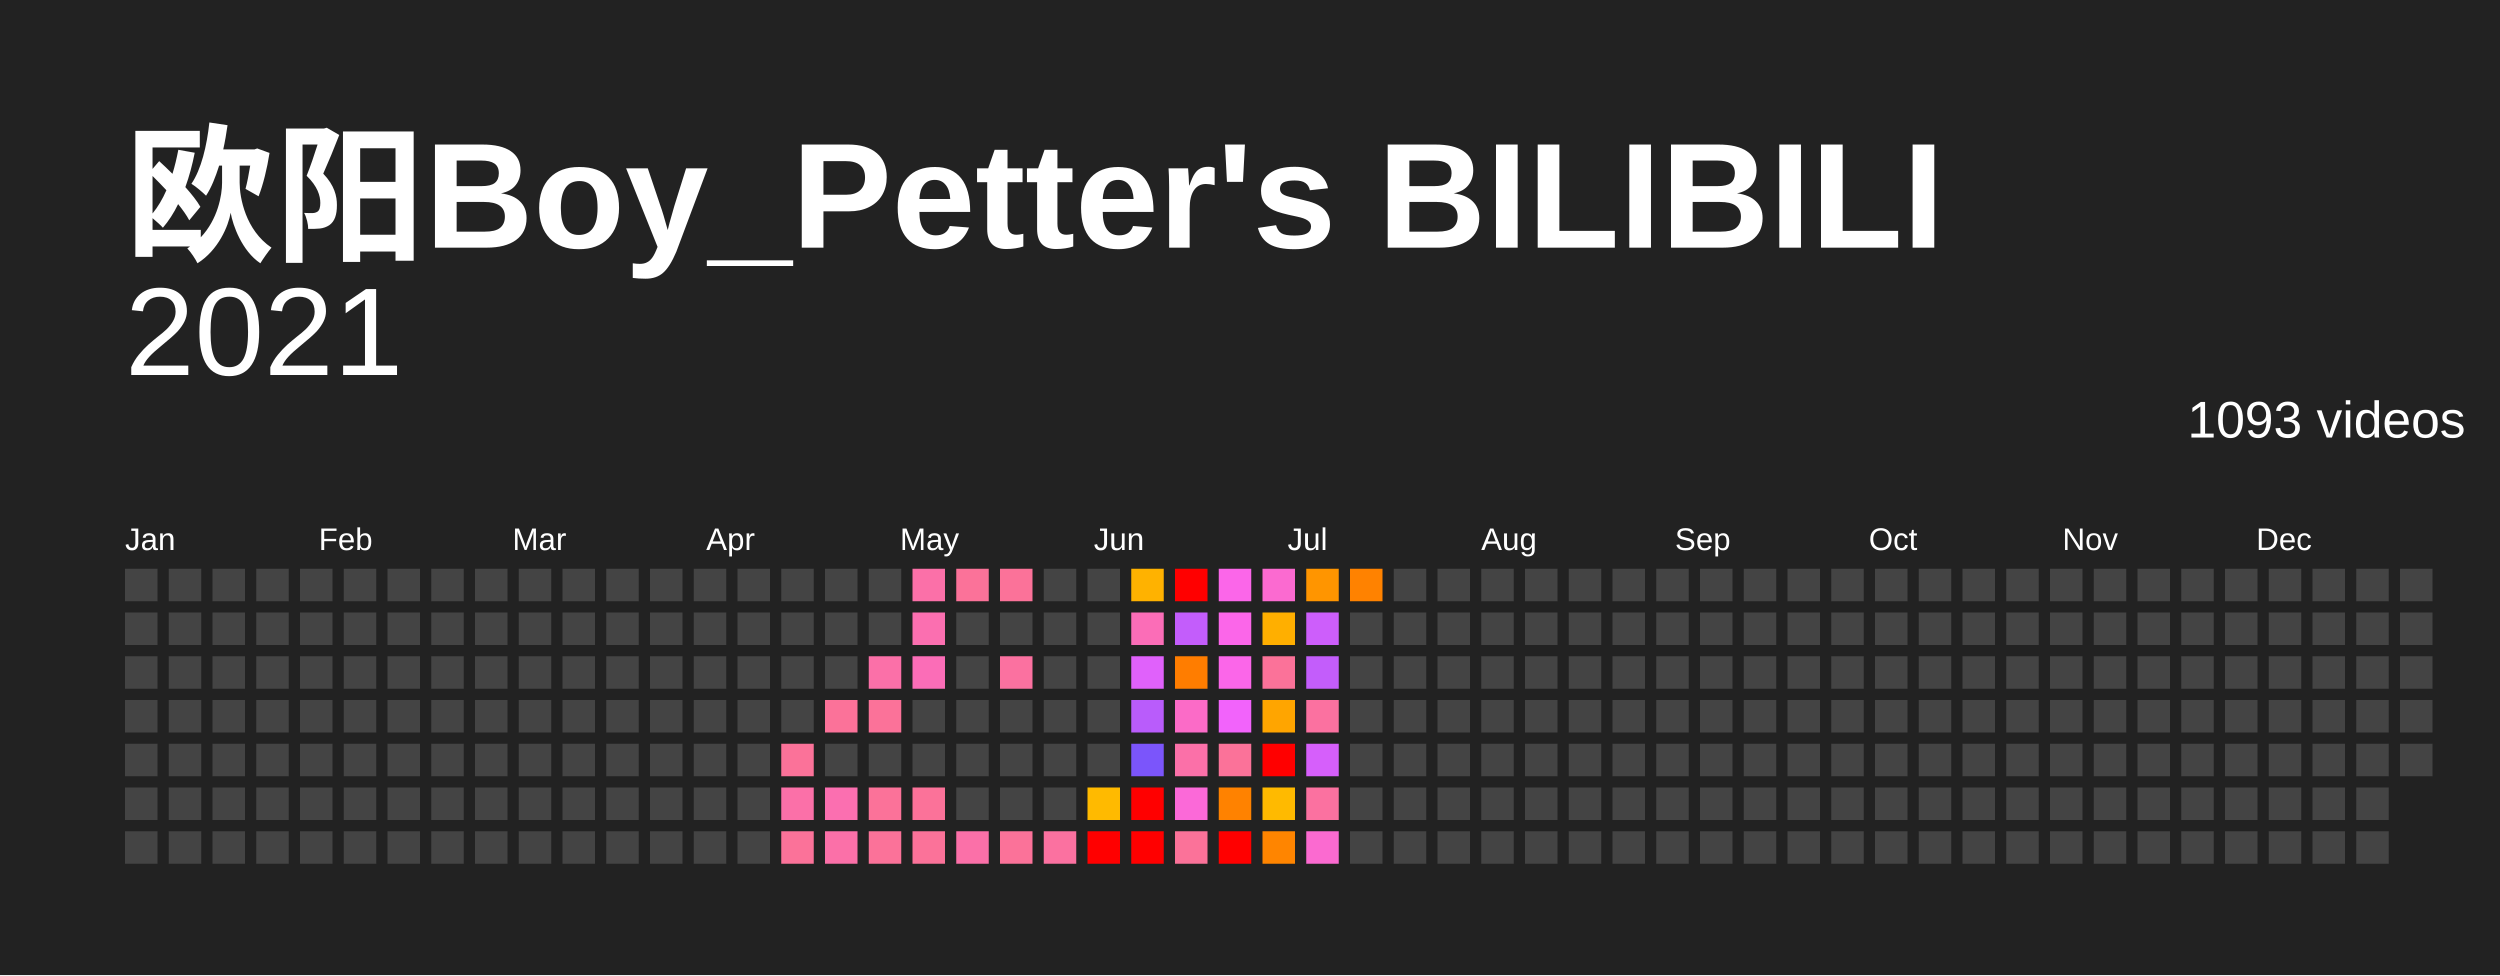
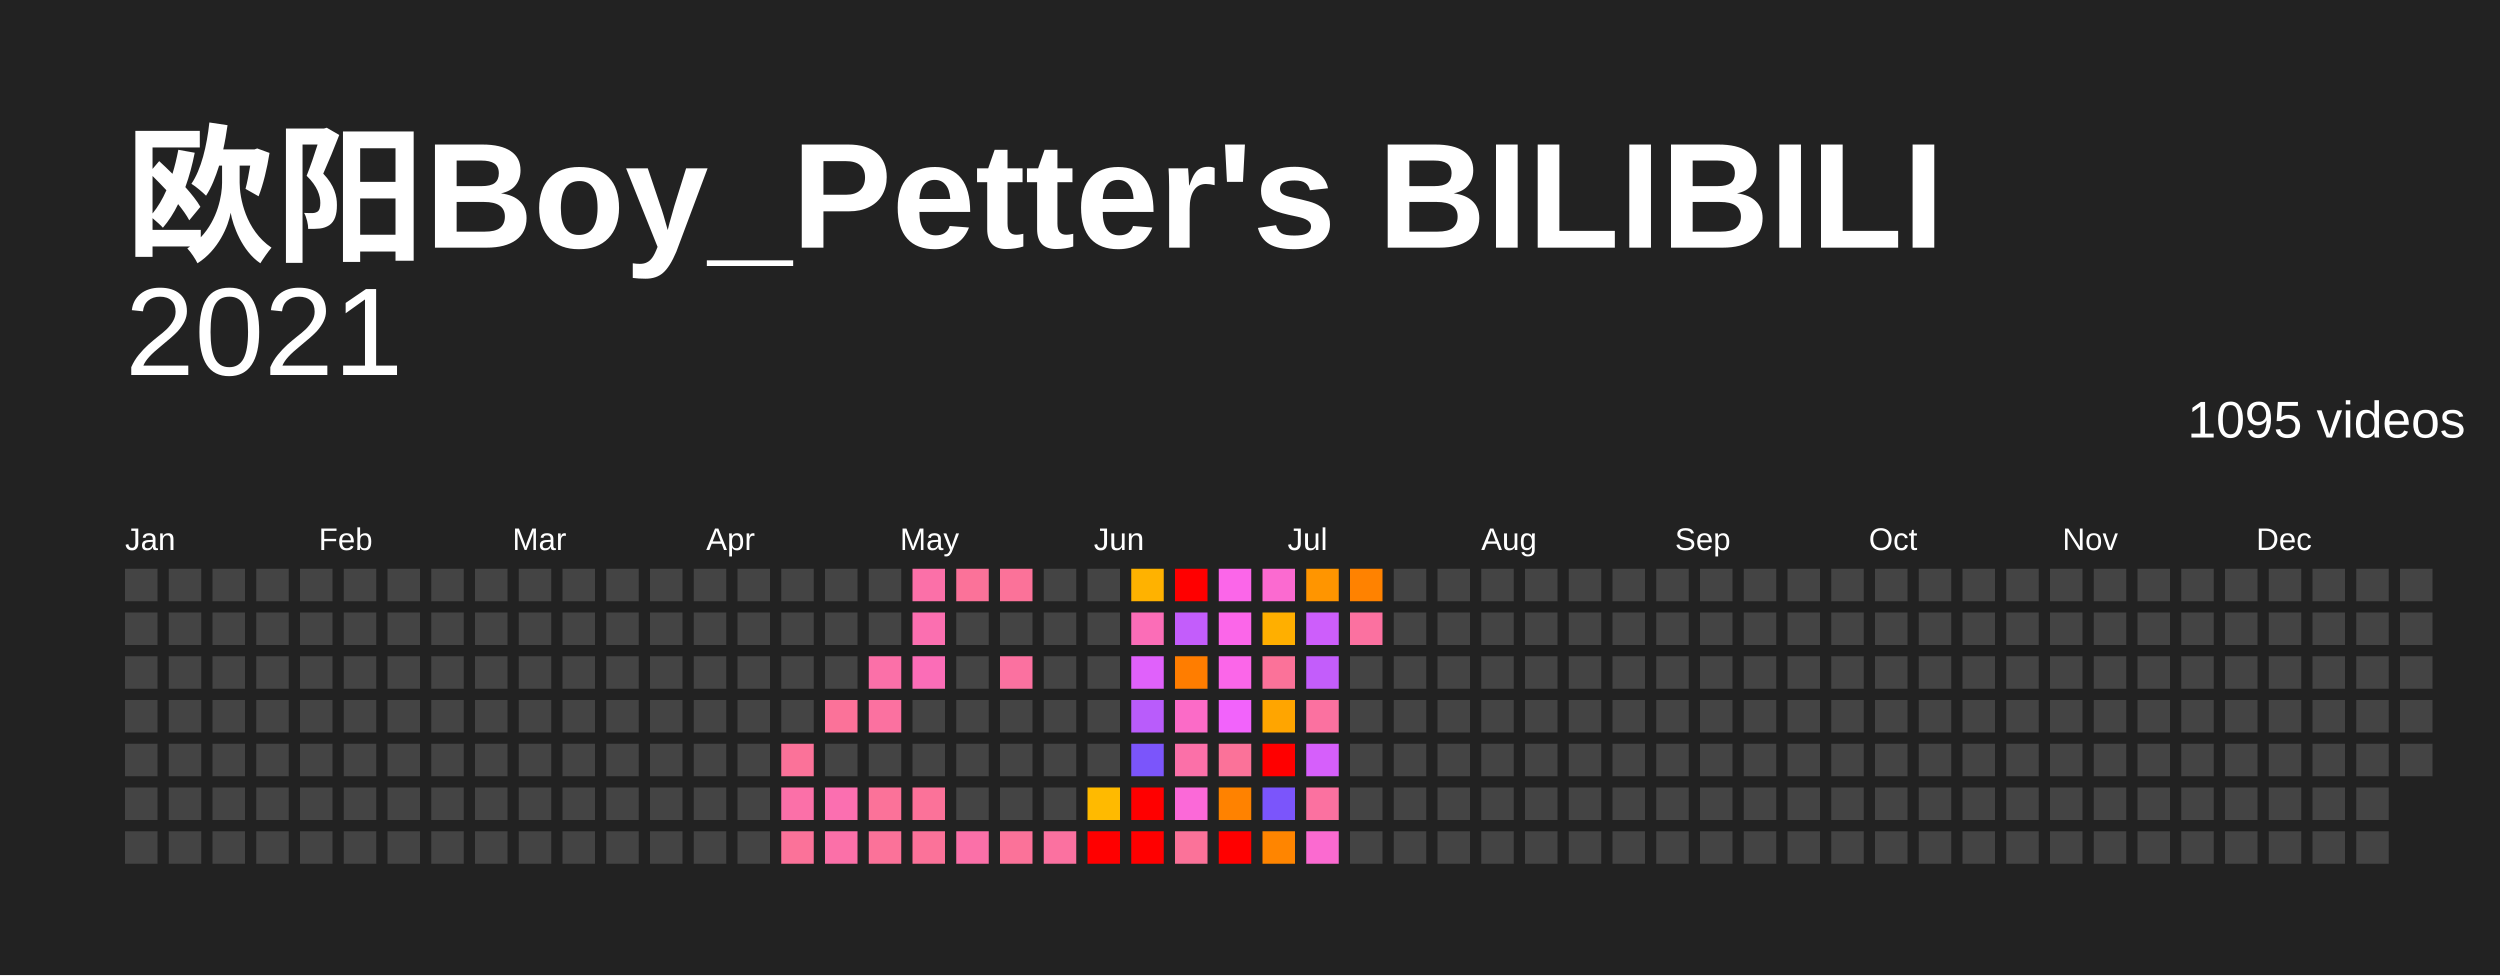
<svg xmlns="http://www.w3.org/2000/svg" baseProfile="full" height="78mm" version="1.1" viewBox="0,0,200,78" width="200mm">
  <defs />
  <rect fill="#222222" height="78" width="200" x="0" y="0" />
  <text fill="#FFFFFF" style="font-size:12px; font-family:Arial; font-weight:bold;" x="10" y="20">欧阳Boy_Petter's BILIBILI</text>
  <text alignment-baseline="hanging" fill="#FFFFFF" style="font-size:10.0px; font-family:Arial;" x="10" y="30">2021</text>
-   <text alignment-baseline="hanging" fill="#FFFFFF" style="font-size:4.125px; font-family:Arial;" x="175" y="35">1093 videos</text>
+   <text alignment-baseline="hanging" fill="#FFFFFF" style="font-size:4.125px; font-family:Arial;" x="175" y="35">1095 videos</text>
  <text fill="#FFFFFF" style="font-size:2.5px; font-family:Arial" x="10.0" y="44">Jan</text>
  <text fill="#FFFFFF" style="font-size:2.5px; font-family:Arial" x="25.5" y="44">Feb</text>
  <text fill="#FFFFFF" style="font-size:2.5px; font-family:Arial" x="41.0" y="44">Mar</text>
  <text fill="#FFFFFF" style="font-size:2.5px; font-family:Arial" x="56.5" y="44">Apr</text>
  <text fill="#FFFFFF" style="font-size:2.5px; font-family:Arial" x="72.0" y="44">May</text>
  <text fill="#FFFFFF" style="font-size:2.5px; font-family:Arial" x="87.5" y="44">Jun</text>
  <text fill="#FFFFFF" style="font-size:2.5px; font-family:Arial" x="103.0" y="44">Jul</text>
  <text fill="#FFFFFF" style="font-size:2.5px; font-family:Arial" x="118.5" y="44">Aug</text>
  <text fill="#FFFFFF" style="font-size:2.5px; font-family:Arial" x="134.0" y="44">Sep</text>
  <text fill="#FFFFFF" style="font-size:2.5px; font-family:Arial" x="149.5" y="44">Oct</text>
  <text fill="#FFFFFF" style="font-size:2.5px; font-family:Arial" x="165.0" y="44">Nov</text>
  <text fill="#FFFFFF" style="font-size:2.5px; font-family:Arial" x="180.5" y="44">Dec</text>
  <rect fill="#444444" height="2.6" width="2.6" x="10.0" y="45.5" />
  <rect fill="#444444" height="2.6" width="2.6" x="10.0" y="49.0" />
  <rect fill="#444444" height="2.6" width="2.6" x="10.0" y="52.5" />
  <rect fill="#444444" height="2.6" width="2.6" x="10.0" y="56.0" />
  <rect fill="#444444" height="2.6" width="2.6" x="10.0" y="59.5" />
  <rect fill="#444444" height="2.6" width="2.6" x="10.0" y="63.0" />
  <rect fill="#444444" height="2.6" width="2.6" x="10.0" y="66.5" />
  <rect fill="#444444" height="2.6" width="2.6" x="13.5" y="45.5" />
  <rect fill="#444444" height="2.6" width="2.6" x="13.5" y="49.0" />
  <rect fill="#444444" height="2.6" width="2.6" x="13.5" y="52.5" />
  <rect fill="#444444" height="2.6" width="2.6" x="13.5" y="56.0" />
  <rect fill="#444444" height="2.6" width="2.6" x="13.5" y="59.5" />
  <rect fill="#444444" height="2.6" width="2.6" x="13.5" y="63.0" />
  <rect fill="#444444" height="2.6" width="2.6" x="13.5" y="66.5" />
  <rect fill="#444444" height="2.6" width="2.6" x="17.0" y="45.5" />
  <rect fill="#444444" height="2.6" width="2.6" x="17.0" y="49.0" />
  <rect fill="#444444" height="2.6" width="2.6" x="17.0" y="52.5" />
  <rect fill="#444444" height="2.6" width="2.6" x="17.0" y="56.0" />
  <rect fill="#444444" height="2.6" width="2.6" x="17.0" y="59.5" />
  <rect fill="#444444" height="2.6" width="2.6" x="17.0" y="63.0" />
  <rect fill="#444444" height="2.6" width="2.6" x="17.0" y="66.5" />
  <rect fill="#444444" height="2.6" width="2.6" x="20.5" y="45.5" />
  <rect fill="#444444" height="2.6" width="2.6" x="20.5" y="49.0" />
  <rect fill="#444444" height="2.6" width="2.6" x="20.5" y="52.5" />
  <rect fill="#444444" height="2.6" width="2.6" x="20.5" y="56.0" />
  <rect fill="#444444" height="2.6" width="2.6" x="20.5" y="59.5" />
  <rect fill="#444444" height="2.6" width="2.6" x="20.5" y="63.0" />
  <rect fill="#444444" height="2.6" width="2.6" x="20.5" y="66.5" />
  <rect fill="#444444" height="2.6" width="2.6" x="24.0" y="45.5" />
  <rect fill="#444444" height="2.6" width="2.6" x="24.0" y="49.0" />
  <rect fill="#444444" height="2.6" width="2.6" x="24.0" y="52.5" />
  <rect fill="#444444" height="2.6" width="2.6" x="24.0" y="56.0" />
  <rect fill="#444444" height="2.6" width="2.6" x="24.0" y="59.5" />
  <rect fill="#444444" height="2.6" width="2.6" x="24.0" y="63.0" />
  <rect fill="#444444" height="2.6" width="2.6" x="24.0" y="66.5" />
  <rect fill="#444444" height="2.6" width="2.6" x="27.5" y="45.5" />
  <rect fill="#444444" height="2.6" width="2.6" x="27.5" y="49.0" />
  <rect fill="#444444" height="2.6" width="2.6" x="27.5" y="52.5" />
  <rect fill="#444444" height="2.6" width="2.6" x="27.5" y="56.0" />
  <rect fill="#444444" height="2.6" width="2.6" x="27.5" y="59.5" />
  <rect fill="#444444" height="2.6" width="2.6" x="27.5" y="63.0" />
  <rect fill="#444444" height="2.6" width="2.6" x="27.5" y="66.5" />
  <rect fill="#444444" height="2.6" width="2.6" x="31.0" y="45.5" />
  <rect fill="#444444" height="2.6" width="2.6" x="31.0" y="49.0" />
  <rect fill="#444444" height="2.6" width="2.6" x="31.0" y="52.5" />
  <rect fill="#444444" height="2.6" width="2.6" x="31.0" y="56.0" />
  <rect fill="#444444" height="2.6" width="2.6" x="31.0" y="59.5" />
  <rect fill="#444444" height="2.6" width="2.6" x="31.0" y="63.0" />
  <rect fill="#444444" height="2.6" width="2.6" x="31.0" y="66.5" />
  <rect fill="#444444" height="2.6" width="2.6" x="34.5" y="45.5" />
  <rect fill="#444444" height="2.6" width="2.6" x="34.5" y="49.0" />
  <rect fill="#444444" height="2.6" width="2.6" x="34.5" y="52.5" />
  <rect fill="#444444" height="2.6" width="2.6" x="34.5" y="56.0" />
  <rect fill="#444444" height="2.6" width="2.6" x="34.5" y="59.5" />
  <rect fill="#444444" height="2.6" width="2.6" x="34.5" y="63.0" />
  <rect fill="#444444" height="2.6" width="2.6" x="34.5" y="66.5" />
  <rect fill="#444444" height="2.6" width="2.6" x="38.0" y="45.5" />
  <rect fill="#444444" height="2.6" width="2.6" x="38.0" y="49.0" />
  <rect fill="#444444" height="2.6" width="2.6" x="38.0" y="52.5" />
  <rect fill="#444444" height="2.6" width="2.6" x="38.0" y="56.0" />
  <rect fill="#444444" height="2.6" width="2.6" x="38.0" y="59.5" />
  <rect fill="#444444" height="2.6" width="2.6" x="38.0" y="63.0" />
  <rect fill="#444444" height="2.6" width="2.6" x="38.0" y="66.5" />
  <rect fill="#444444" height="2.6" width="2.6" x="41.5" y="45.5" />
  <rect fill="#444444" height="2.6" width="2.6" x="41.5" y="49.0" />
  <rect fill="#444444" height="2.6" width="2.6" x="41.5" y="52.5" />
  <rect fill="#444444" height="2.6" width="2.6" x="41.5" y="56.0" />
  <rect fill="#444444" height="2.6" width="2.6" x="41.5" y="59.5" />
  <rect fill="#444444" height="2.6" width="2.6" x="41.5" y="63.0" />
  <rect fill="#444444" height="2.6" width="2.6" x="41.5" y="66.5" />
  <rect fill="#444444" height="2.6" width="2.6" x="45.0" y="45.5" />
  <rect fill="#444444" height="2.6" width="2.6" x="45.0" y="49.0" />
  <rect fill="#444444" height="2.6" width="2.6" x="45.0" y="52.5" />
  <rect fill="#444444" height="2.6" width="2.6" x="45.0" y="56.0" />
  <rect fill="#444444" height="2.6" width="2.6" x="45.0" y="59.5" />
  <rect fill="#444444" height="2.6" width="2.6" x="45.0" y="63.0" />
  <rect fill="#444444" height="2.6" width="2.6" x="45.0" y="66.5" />
  <rect fill="#444444" height="2.6" width="2.6" x="48.5" y="45.5" />
  <rect fill="#444444" height="2.6" width="2.6" x="48.5" y="49.0" />
  <rect fill="#444444" height="2.6" width="2.6" x="48.5" y="52.5" />
  <rect fill="#444444" height="2.6" width="2.6" x="48.5" y="56.0" />
  <rect fill="#444444" height="2.6" width="2.6" x="48.5" y="59.5" />
  <rect fill="#444444" height="2.6" width="2.6" x="48.5" y="63.0" />
  <rect fill="#444444" height="2.6" width="2.6" x="48.5" y="66.5" />
  <rect fill="#444444" height="2.6" width="2.6" x="52.0" y="45.5" />
  <rect fill="#444444" height="2.6" width="2.6" x="52.0" y="49.0" />
  <rect fill="#444444" height="2.6" width="2.6" x="52.0" y="52.5" />
  <rect fill="#444444" height="2.6" width="2.6" x="52.0" y="56.0" />
  <rect fill="#444444" height="2.6" width="2.6" x="52.0" y="59.5" />
  <rect fill="#444444" height="2.6" width="2.6" x="52.0" y="63.0" />
  <rect fill="#444444" height="2.6" width="2.6" x="52.0" y="66.5" />
  <rect fill="#444444" height="2.6" width="2.6" x="55.5" y="45.5" />
  <rect fill="#444444" height="2.6" width="2.6" x="55.5" y="49.0" />
  <rect fill="#444444" height="2.6" width="2.6" x="55.5" y="52.5" />
  <rect fill="#444444" height="2.6" width="2.6" x="55.5" y="56.0" />
  <rect fill="#444444" height="2.6" width="2.6" x="55.5" y="59.5" />
  <rect fill="#444444" height="2.6" width="2.6" x="55.5" y="63.0" />
  <rect fill="#444444" height="2.6" width="2.6" x="55.5" y="66.5" />
  <rect fill="#444444" height="2.6" width="2.6" x="59.0" y="45.5" />
  <rect fill="#444444" height="2.6" width="2.6" x="59.0" y="49.0" />
  <rect fill="#444444" height="2.6" width="2.6" x="59.0" y="52.5" />
  <rect fill="#444444" height="2.6" width="2.6" x="59.0" y="56.0" />
  <rect fill="#444444" height="2.6" width="2.6" x="59.0" y="59.5" />
  <rect fill="#444444" height="2.6" width="2.6" x="59.0" y="63.0" />
  <rect fill="#444444" height="2.6" width="2.6" x="59.0" y="66.5" />
  <rect fill="#444444" height="2.6" width="2.6" x="62.5" y="45.5" />
  <rect fill="#444444" height="2.6" width="2.6" x="62.5" y="49.0" />
  <rect fill="#444444" height="2.6" width="2.6" x="62.5" y="52.5" />
  <rect fill="#444444" height="2.6" width="2.6" x="62.5" y="56.0" />
  <rect fill="#fb7299" height="2.6" width="2.6" x="62.5" y="59.5" />
  <rect fill="#fb70a8" height="2.6" width="2.6" x="62.5" y="63.0" />
  <rect fill="#fb7299" height="2.6" width="2.6" x="62.5" y="66.5" />
  <rect fill="#444444" height="2.6" width="2.6" x="66.0" y="45.5" />
  <rect fill="#444444" height="2.6" width="2.6" x="66.0" y="49.0" />
  <rect fill="#444444" height="2.6" width="2.6" x="66.0" y="52.5" />
  <rect fill="#fb7299" height="2.6" width="2.6" x="66.0" y="56.0" />
  <rect fill="#444444" height="2.6" width="2.6" x="66.0" y="59.5" />
  <rect fill="#fb6fb0" height="2.6" width="2.6" x="66.0" y="63.0" />
  <rect fill="#fb70a8" height="2.6" width="2.6" x="66.0" y="66.5" />
  <rect fill="#444444" height="2.6" width="2.6" x="69.5" y="45.5" />
  <rect fill="#444444" height="2.6" width="2.6" x="69.5" y="49.0" />
  <rect fill="#fb70a8" height="2.6" width="2.6" x="69.5" y="52.5" />
-   <rect fill="#fb7299" height="2.6" width="2.6" x="69.5" y="56.0" />
+   <rect fill="#fb71a0" height="2.6" width="2.6" x="69.5" y="56.0" />
  <rect fill="#444444" height="2.6" width="2.6" x="69.5" y="59.5" />
  <rect fill="#fb7299" height="2.6" width="2.6" x="69.5" y="63.0" />
  <rect fill="#fb7299" height="2.6" width="2.6" x="69.5" y="66.5" />
  <rect fill="#fb70a8" height="2.6" width="2.6" x="73.0" y="45.5" />
  <rect fill="#fb6fb0" height="2.6" width="2.6" x="73.0" y="49.0" />
  <rect fill="#fb6db7" height="2.6" width="2.6" x="73.0" y="52.5" />
  <rect fill="#444444" height="2.6" width="2.6" x="73.0" y="56.0" />
  <rect fill="#444444" height="2.6" width="2.6" x="73.0" y="59.5" />
  <rect fill="#fb7299" height="2.6" width="2.6" x="73.0" y="63.0" />
  <rect fill="#fb7299" height="2.6" width="2.6" x="73.0" y="66.5" />
  <rect fill="#fb7299" height="2.6" width="2.6" x="76.5" y="45.5" />
  <rect fill="#444444" height="2.6" width="2.6" x="76.5" y="49.0" />
  <rect fill="#444444" height="2.6" width="2.6" x="76.5" y="52.5" />
  <rect fill="#444444" height="2.6" width="2.6" x="76.5" y="56.0" />
  <rect fill="#444444" height="2.6" width="2.6" x="76.5" y="59.5" />
  <rect fill="#444444" height="2.6" width="2.6" x="76.5" y="63.0" />
  <rect fill="#fb70a8" height="2.6" width="2.6" x="76.5" y="66.5" />
  <rect fill="#fb7299" height="2.6" width="2.6" x="80.0" y="45.5" />
  <rect fill="#444444" height="2.6" width="2.6" x="80.0" y="49.0" />
  <rect fill="#fb71a0" height="2.6" width="2.6" x="80.0" y="52.5" />
  <rect fill="#444444" height="2.6" width="2.6" x="80.0" y="56.0" />
  <rect fill="#444444" height="2.6" width="2.6" x="80.0" y="59.5" />
  <rect fill="#444444" height="2.6" width="2.6" x="80.0" y="63.0" />
  <rect fill="#fb7299" height="2.6" width="2.6" x="80.0" y="66.5" />
  <rect fill="#444444" height="2.6" width="2.6" x="83.5" y="45.5" />
  <rect fill="#444444" height="2.6" width="2.6" x="83.5" y="49.0" />
  <rect fill="#444444" height="2.6" width="2.6" x="83.5" y="52.5" />
  <rect fill="#444444" height="2.6" width="2.6" x="83.5" y="56.0" />
  <rect fill="#444444" height="2.6" width="2.6" x="83.5" y="59.5" />
  <rect fill="#444444" height="2.6" width="2.6" x="83.5" y="63.0" />
  <rect fill="#fb71a0" height="2.6" width="2.6" x="83.5" y="66.5" />
  <rect fill="#444444" height="2.6" width="2.6" x="87.0" y="45.5" />
  <rect fill="#444444" height="2.6" width="2.6" x="87.0" y="49.0" />
  <rect fill="#444444" height="2.6" width="2.6" x="87.0" y="52.5" />
  <rect fill="#444444" height="2.6" width="2.6" x="87.0" y="56.0" />
  <rect fill="#444444" height="2.6" width="2.6" x="87.0" y="59.5" />
  <rect fill="#ffba00" height="2.6" width="2.6" x="87.0" y="63.0" />
  <rect fill="red" height="2.6" width="2.6" x="87.0" y="66.5" />
  <rect fill="#ffb200" height="2.6" width="2.6" x="90.5" y="45.5" />
  <rect fill="#fb6db7" height="2.6" width="2.6" x="90.5" y="49.0" />
  <rect fill="#e061fb" height="2.6" width="2.6" x="90.5" y="52.5" />
  <rect fill="#b95cfb" height="2.6" width="2.6" x="90.5" y="56.0" />
  <rect fill="#7b55fb" height="2.6" width="2.6" x="90.5" y="59.5" />
  <rect fill="red" height="2.6" width="2.6" x="90.5" y="63.0" />
  <rect fill="red" height="2.6" width="2.6" x="90.5" y="66.5" />
  <rect fill="red" height="2.6" width="2.6" x="94.0" y="45.5" />
  <rect fill="#c35dfb" height="2.6" width="2.6" x="94.0" y="49.0" />
  <rect fill="#ff7d00" height="2.6" width="2.6" x="94.0" y="52.5" />
  <rect fill="#fb6bc7" height="2.6" width="2.6" x="94.0" y="56.0" />
  <rect fill="#fb70a8" height="2.6" width="2.6" x="94.0" y="59.5" />
  <rect fill="#fb69d8" height="2.6" width="2.6" x="94.0" y="63.0" />
  <rect fill="#fb7299" height="2.6" width="2.6" x="94.0" y="66.5" />
  <rect fill="#fb66e9" height="2.6" width="2.6" x="97.5" y="45.5" />
  <rect fill="#fb66e9" height="2.6" width="2.6" x="97.5" y="49.0" />
  <rect fill="#fb66e9" height="2.6" width="2.6" x="97.5" y="52.5" />
  <rect fill="#f263fb" height="2.6" width="2.6" x="97.5" y="56.0" />
  <rect fill="#fb7299" height="2.6" width="2.6" x="97.5" y="59.5" />
  <rect fill="#ff8200" height="2.6" width="2.6" x="97.5" y="63.0" />
  <rect fill="red" height="2.6" width="2.6" x="97.5" y="66.5" />
  <rect fill="#fb6ad0" height="2.6" width="2.6" x="101.0" y="45.5" />
  <rect fill="#ffaf00" height="2.6" width="2.6" x="101.0" y="49.0" />
  <rect fill="#fb7299" height="2.6" width="2.6" x="101.0" y="52.5" />
  <rect fill="#ffa500" height="2.6" width="2.6" x="101.0" y="56.0" />
  <rect fill="red" height="2.6" width="2.6" x="101.0" y="59.5" />
-   <rect fill="#ffba00" height="2.6" width="2.6" x="101.0" y="63.0" />
+   <rect fill="#7b55fb" height="2.6" width="2.6" x="101.0" y="63.0" />
  <rect fill="#ff8500" height="2.6" width="2.6" x="101.0" y="66.5" />
  <rect fill="#ff9500" height="2.6" width="2.6" x="104.5" y="45.5" />
  <rect fill="#cd5efb" height="2.6" width="2.6" x="104.5" y="49.0" />
  <rect fill="#c35dfb" height="2.6" width="2.6" x="104.5" y="52.5" />
  <rect fill="#fb71a0" height="2.6" width="2.6" x="104.5" y="56.0" />
  <rect fill="#d65ffb" height="2.6" width="2.6" x="104.5" y="59.5" />
  <rect fill="#fb71a0" height="2.6" width="2.6" x="104.5" y="63.0" />
  <rect fill="#fb6ad0" height="2.6" width="2.6" x="104.5" y="66.5" />
  <rect fill="#ff8200" height="2.6" width="2.6" x="108.0" y="45.5" />
-   <rect fill="#444444" height="2.6" width="2.6" x="108.0" y="49.0" />
+   <rect fill="#fb71a0" height="2.6" width="2.6" x="108.0" y="49.0" />
  <rect fill="#444444" height="2.6" width="2.6" x="108.0" y="52.5" />
  <rect fill="#444444" height="2.6" width="2.6" x="108.0" y="56.0" />
  <rect fill="#444444" height="2.6" width="2.6" x="108.0" y="59.5" />
  <rect fill="#444444" height="2.6" width="2.6" x="108.0" y="63.0" />
  <rect fill="#444444" height="2.6" width="2.6" x="108.0" y="66.5" />
  <rect fill="#444444" height="2.6" width="2.6" x="111.5" y="45.5" />
  <rect fill="#444444" height="2.6" width="2.6" x="111.5" y="49.0" />
  <rect fill="#444444" height="2.6" width="2.6" x="111.5" y="52.5" />
  <rect fill="#444444" height="2.6" width="2.6" x="111.5" y="56.0" />
  <rect fill="#444444" height="2.6" width="2.6" x="111.5" y="59.5" />
  <rect fill="#444444" height="2.6" width="2.6" x="111.5" y="63.0" />
  <rect fill="#444444" height="2.6" width="2.6" x="111.5" y="66.5" />
  <rect fill="#444444" height="2.6" width="2.6" x="115.0" y="45.5" />
  <rect fill="#444444" height="2.6" width="2.6" x="115.0" y="49.0" />
  <rect fill="#444444" height="2.6" width="2.6" x="115.0" y="52.5" />
  <rect fill="#444444" height="2.6" width="2.6" x="115.0" y="56.0" />
  <rect fill="#444444" height="2.6" width="2.6" x="115.0" y="59.5" />
  <rect fill="#444444" height="2.6" width="2.6" x="115.0" y="63.0" />
  <rect fill="#444444" height="2.6" width="2.6" x="115.0" y="66.5" />
  <rect fill="#444444" height="2.6" width="2.6" x="118.5" y="45.5" />
  <rect fill="#444444" height="2.6" width="2.6" x="118.5" y="49.0" />
  <rect fill="#444444" height="2.6" width="2.6" x="118.5" y="52.5" />
  <rect fill="#444444" height="2.6" width="2.6" x="118.5" y="56.0" />
  <rect fill="#444444" height="2.6" width="2.6" x="118.5" y="59.5" />
  <rect fill="#444444" height="2.6" width="2.6" x="118.5" y="63.0" />
  <rect fill="#444444" height="2.6" width="2.6" x="118.5" y="66.5" />
  <rect fill="#444444" height="2.6" width="2.6" x="122.0" y="45.5" />
  <rect fill="#444444" height="2.6" width="2.6" x="122.0" y="49.0" />
  <rect fill="#444444" height="2.6" width="2.6" x="122.0" y="52.5" />
  <rect fill="#444444" height="2.6" width="2.6" x="122.0" y="56.0" />
  <rect fill="#444444" height="2.6" width="2.6" x="122.0" y="59.5" />
  <rect fill="#444444" height="2.6" width="2.6" x="122.0" y="63.0" />
  <rect fill="#444444" height="2.6" width="2.6" x="122.0" y="66.5" />
  <rect fill="#444444" height="2.6" width="2.6" x="125.5" y="45.5" />
  <rect fill="#444444" height="2.6" width="2.6" x="125.5" y="49.0" />
  <rect fill="#444444" height="2.6" width="2.6" x="125.5" y="52.5" />
  <rect fill="#444444" height="2.6" width="2.6" x="125.5" y="56.0" />
  <rect fill="#444444" height="2.6" width="2.6" x="125.5" y="59.5" />
  <rect fill="#444444" height="2.6" width="2.6" x="125.5" y="63.0" />
  <rect fill="#444444" height="2.6" width="2.6" x="125.5" y="66.5" />
  <rect fill="#444444" height="2.6" width="2.6" x="129.0" y="45.5" />
  <rect fill="#444444" height="2.6" width="2.6" x="129.0" y="49.0" />
  <rect fill="#444444" height="2.6" width="2.6" x="129.0" y="52.5" />
  <rect fill="#444444" height="2.6" width="2.6" x="129.0" y="56.0" />
  <rect fill="#444444" height="2.6" width="2.6" x="129.0" y="59.5" />
  <rect fill="#444444" height="2.6" width="2.6" x="129.0" y="63.0" />
  <rect fill="#444444" height="2.6" width="2.6" x="129.0" y="66.5" />
  <rect fill="#444444" height="2.6" width="2.6" x="132.5" y="45.5" />
  <rect fill="#444444" height="2.6" width="2.6" x="132.5" y="49.0" />
  <rect fill="#444444" height="2.6" width="2.6" x="132.5" y="52.5" />
  <rect fill="#444444" height="2.6" width="2.6" x="132.5" y="56.0" />
  <rect fill="#444444" height="2.6" width="2.6" x="132.5" y="59.5" />
  <rect fill="#444444" height="2.6" width="2.6" x="132.5" y="63.0" />
  <rect fill="#444444" height="2.6" width="2.6" x="132.5" y="66.5" />
  <rect fill="#444444" height="2.6" width="2.6" x="136.0" y="45.5" />
  <rect fill="#444444" height="2.6" width="2.6" x="136.0" y="49.0" />
  <rect fill="#444444" height="2.6" width="2.6" x="136.0" y="52.5" />
  <rect fill="#444444" height="2.6" width="2.6" x="136.0" y="56.0" />
  <rect fill="#444444" height="2.6" width="2.6" x="136.0" y="59.5" />
  <rect fill="#444444" height="2.6" width="2.6" x="136.0" y="63.0" />
  <rect fill="#444444" height="2.6" width="2.6" x="136.0" y="66.5" />
  <rect fill="#444444" height="2.6" width="2.6" x="139.5" y="45.5" />
  <rect fill="#444444" height="2.6" width="2.6" x="139.5" y="49.0" />
  <rect fill="#444444" height="2.6" width="2.6" x="139.5" y="52.5" />
  <rect fill="#444444" height="2.6" width="2.6" x="139.5" y="56.0" />
  <rect fill="#444444" height="2.6" width="2.6" x="139.5" y="59.5" />
  <rect fill="#444444" height="2.6" width="2.6" x="139.5" y="63.0" />
  <rect fill="#444444" height="2.6" width="2.6" x="139.5" y="66.5" />
  <rect fill="#444444" height="2.6" width="2.6" x="143.0" y="45.5" />
  <rect fill="#444444" height="2.6" width="2.6" x="143.0" y="49.0" />
  <rect fill="#444444" height="2.6" width="2.6" x="143.0" y="52.5" />
  <rect fill="#444444" height="2.6" width="2.6" x="143.0" y="56.0" />
  <rect fill="#444444" height="2.6" width="2.6" x="143.0" y="59.5" />
  <rect fill="#444444" height="2.6" width="2.6" x="143.0" y="63.0" />
  <rect fill="#444444" height="2.6" width="2.6" x="143.0" y="66.5" />
  <rect fill="#444444" height="2.6" width="2.6" x="146.5" y="45.5" />
  <rect fill="#444444" height="2.6" width="2.6" x="146.5" y="49.0" />
  <rect fill="#444444" height="2.6" width="2.6" x="146.5" y="52.5" />
  <rect fill="#444444" height="2.6" width="2.6" x="146.5" y="56.0" />
  <rect fill="#444444" height="2.6" width="2.6" x="146.5" y="59.5" />
  <rect fill="#444444" height="2.6" width="2.6" x="146.5" y="63.0" />
  <rect fill="#444444" height="2.6" width="2.6" x="146.5" y="66.5" />
  <rect fill="#444444" height="2.6" width="2.6" x="150.0" y="45.5" />
  <rect fill="#444444" height="2.6" width="2.6" x="150.0" y="49.0" />
  <rect fill="#444444" height="2.6" width="2.6" x="150.0" y="52.5" />
  <rect fill="#444444" height="2.6" width="2.6" x="150.0" y="56.0" />
  <rect fill="#444444" height="2.6" width="2.6" x="150.0" y="59.5" />
  <rect fill="#444444" height="2.6" width="2.6" x="150.0" y="63.0" />
  <rect fill="#444444" height="2.6" width="2.6" x="150.0" y="66.5" />
  <rect fill="#444444" height="2.6" width="2.6" x="153.5" y="45.5" />
  <rect fill="#444444" height="2.6" width="2.6" x="153.5" y="49.0" />
  <rect fill="#444444" height="2.6" width="2.6" x="153.5" y="52.5" />
  <rect fill="#444444" height="2.6" width="2.6" x="153.5" y="56.0" />
  <rect fill="#444444" height="2.6" width="2.6" x="153.5" y="59.5" />
  <rect fill="#444444" height="2.6" width="2.6" x="153.5" y="63.0" />
  <rect fill="#444444" height="2.6" width="2.6" x="153.5" y="66.5" />
  <rect fill="#444444" height="2.6" width="2.6" x="157.0" y="45.5" />
  <rect fill="#444444" height="2.6" width="2.6" x="157.0" y="49.0" />
  <rect fill="#444444" height="2.6" width="2.6" x="157.0" y="52.5" />
  <rect fill="#444444" height="2.6" width="2.6" x="157.0" y="56.0" />
  <rect fill="#444444" height="2.6" width="2.6" x="157.0" y="59.5" />
  <rect fill="#444444" height="2.6" width="2.6" x="157.0" y="63.0" />
  <rect fill="#444444" height="2.6" width="2.6" x="157.0" y="66.5" />
  <rect fill="#444444" height="2.6" width="2.6" x="160.5" y="45.5" />
  <rect fill="#444444" height="2.6" width="2.6" x="160.5" y="49.0" />
  <rect fill="#444444" height="2.6" width="2.6" x="160.5" y="52.5" />
  <rect fill="#444444" height="2.6" width="2.6" x="160.5" y="56.0" />
  <rect fill="#444444" height="2.6" width="2.6" x="160.5" y="59.5" />
  <rect fill="#444444" height="2.6" width="2.6" x="160.5" y="63.0" />
  <rect fill="#444444" height="2.6" width="2.6" x="160.5" y="66.5" />
  <rect fill="#444444" height="2.6" width="2.6" x="164.0" y="45.5" />
  <rect fill="#444444" height="2.6" width="2.6" x="164.0" y="49.0" />
  <rect fill="#444444" height="2.6" width="2.6" x="164.0" y="52.5" />
  <rect fill="#444444" height="2.6" width="2.6" x="164.0" y="56.0" />
  <rect fill="#444444" height="2.6" width="2.6" x="164.0" y="59.5" />
  <rect fill="#444444" height="2.6" width="2.6" x="164.0" y="63.0" />
  <rect fill="#444444" height="2.6" width="2.6" x="164.0" y="66.5" />
  <rect fill="#444444" height="2.6" width="2.6" x="167.5" y="45.5" />
  <rect fill="#444444" height="2.6" width="2.6" x="167.5" y="49.0" />
  <rect fill="#444444" height="2.6" width="2.6" x="167.5" y="52.5" />
  <rect fill="#444444" height="2.6" width="2.6" x="167.5" y="56.0" />
  <rect fill="#444444" height="2.6" width="2.6" x="167.5" y="59.5" />
  <rect fill="#444444" height="2.6" width="2.6" x="167.5" y="63.0" />
  <rect fill="#444444" height="2.6" width="2.6" x="167.5" y="66.5" />
  <rect fill="#444444" height="2.6" width="2.6" x="171.0" y="45.5" />
  <rect fill="#444444" height="2.6" width="2.6" x="171.0" y="49.0" />
  <rect fill="#444444" height="2.6" width="2.6" x="171.0" y="52.5" />
  <rect fill="#444444" height="2.6" width="2.6" x="171.0" y="56.0" />
  <rect fill="#444444" height="2.6" width="2.6" x="171.0" y="59.5" />
  <rect fill="#444444" height="2.6" width="2.6" x="171.0" y="63.0" />
  <rect fill="#444444" height="2.6" width="2.6" x="171.0" y="66.5" />
  <rect fill="#444444" height="2.6" width="2.6" x="174.5" y="45.5" />
  <rect fill="#444444" height="2.6" width="2.6" x="174.5" y="49.0" />
  <rect fill="#444444" height="2.6" width="2.6" x="174.5" y="52.5" />
  <rect fill="#444444" height="2.6" width="2.6" x="174.5" y="56.0" />
  <rect fill="#444444" height="2.6" width="2.6" x="174.5" y="59.5" />
  <rect fill="#444444" height="2.6" width="2.6" x="174.5" y="63.0" />
  <rect fill="#444444" height="2.6" width="2.6" x="174.5" y="66.5" />
  <rect fill="#444444" height="2.6" width="2.6" x="178.0" y="45.5" />
  <rect fill="#444444" height="2.6" width="2.6" x="178.0" y="49.0" />
  <rect fill="#444444" height="2.6" width="2.6" x="178.0" y="52.5" />
  <rect fill="#444444" height="2.6" width="2.6" x="178.0" y="56.0" />
  <rect fill="#444444" height="2.6" width="2.6" x="178.0" y="59.5" />
  <rect fill="#444444" height="2.6" width="2.6" x="178.0" y="63.0" />
  <rect fill="#444444" height="2.6" width="2.6" x="178.0" y="66.5" />
  <rect fill="#444444" height="2.6" width="2.6" x="181.5" y="45.5" />
  <rect fill="#444444" height="2.6" width="2.6" x="181.5" y="49.0" />
  <rect fill="#444444" height="2.6" width="2.6" x="181.5" y="52.5" />
  <rect fill="#444444" height="2.6" width="2.6" x="181.5" y="56.0" />
  <rect fill="#444444" height="2.6" width="2.6" x="181.5" y="59.5" />
  <rect fill="#444444" height="2.6" width="2.6" x="181.5" y="63.0" />
  <rect fill="#444444" height="2.6" width="2.6" x="181.5" y="66.5" />
  <rect fill="#444444" height="2.6" width="2.6" x="185.0" y="45.5" />
  <rect fill="#444444" height="2.6" width="2.6" x="185.0" y="49.0" />
  <rect fill="#444444" height="2.6" width="2.6" x="185.0" y="52.5" />
  <rect fill="#444444" height="2.6" width="2.6" x="185.0" y="56.0" />
  <rect fill="#444444" height="2.6" width="2.6" x="185.0" y="59.5" />
  <rect fill="#444444" height="2.6" width="2.6" x="185.0" y="63.0" />
  <rect fill="#444444" height="2.6" width="2.6" x="185.0" y="66.5" />
  <rect fill="#444444" height="2.6" width="2.6" x="188.5" y="45.5" />
  <rect fill="#444444" height="2.6" width="2.6" x="188.5" y="49.0" />
  <rect fill="#444444" height="2.6" width="2.6" x="188.5" y="52.5" />
  <rect fill="#444444" height="2.6" width="2.6" x="188.5" y="56.0" />
  <rect fill="#444444" height="2.6" width="2.6" x="188.5" y="59.5" />
  <rect fill="#444444" height="2.6" width="2.6" x="188.5" y="63.0" />
  <rect fill="#444444" height="2.6" width="2.6" x="188.5" y="66.5" />
  <rect fill="#444444" height="2.6" width="2.6" x="192.0" y="45.5" />
  <rect fill="#444444" height="2.6" width="2.6" x="192.0" y="49.0" />
  <rect fill="#444444" height="2.6" width="2.6" x="192.0" y="52.5" />
  <rect fill="#444444" height="2.6" width="2.6" x="192.0" y="56.0" />
  <rect fill="#444444" height="2.6" width="2.6" x="192.0" y="59.5" />
</svg>
